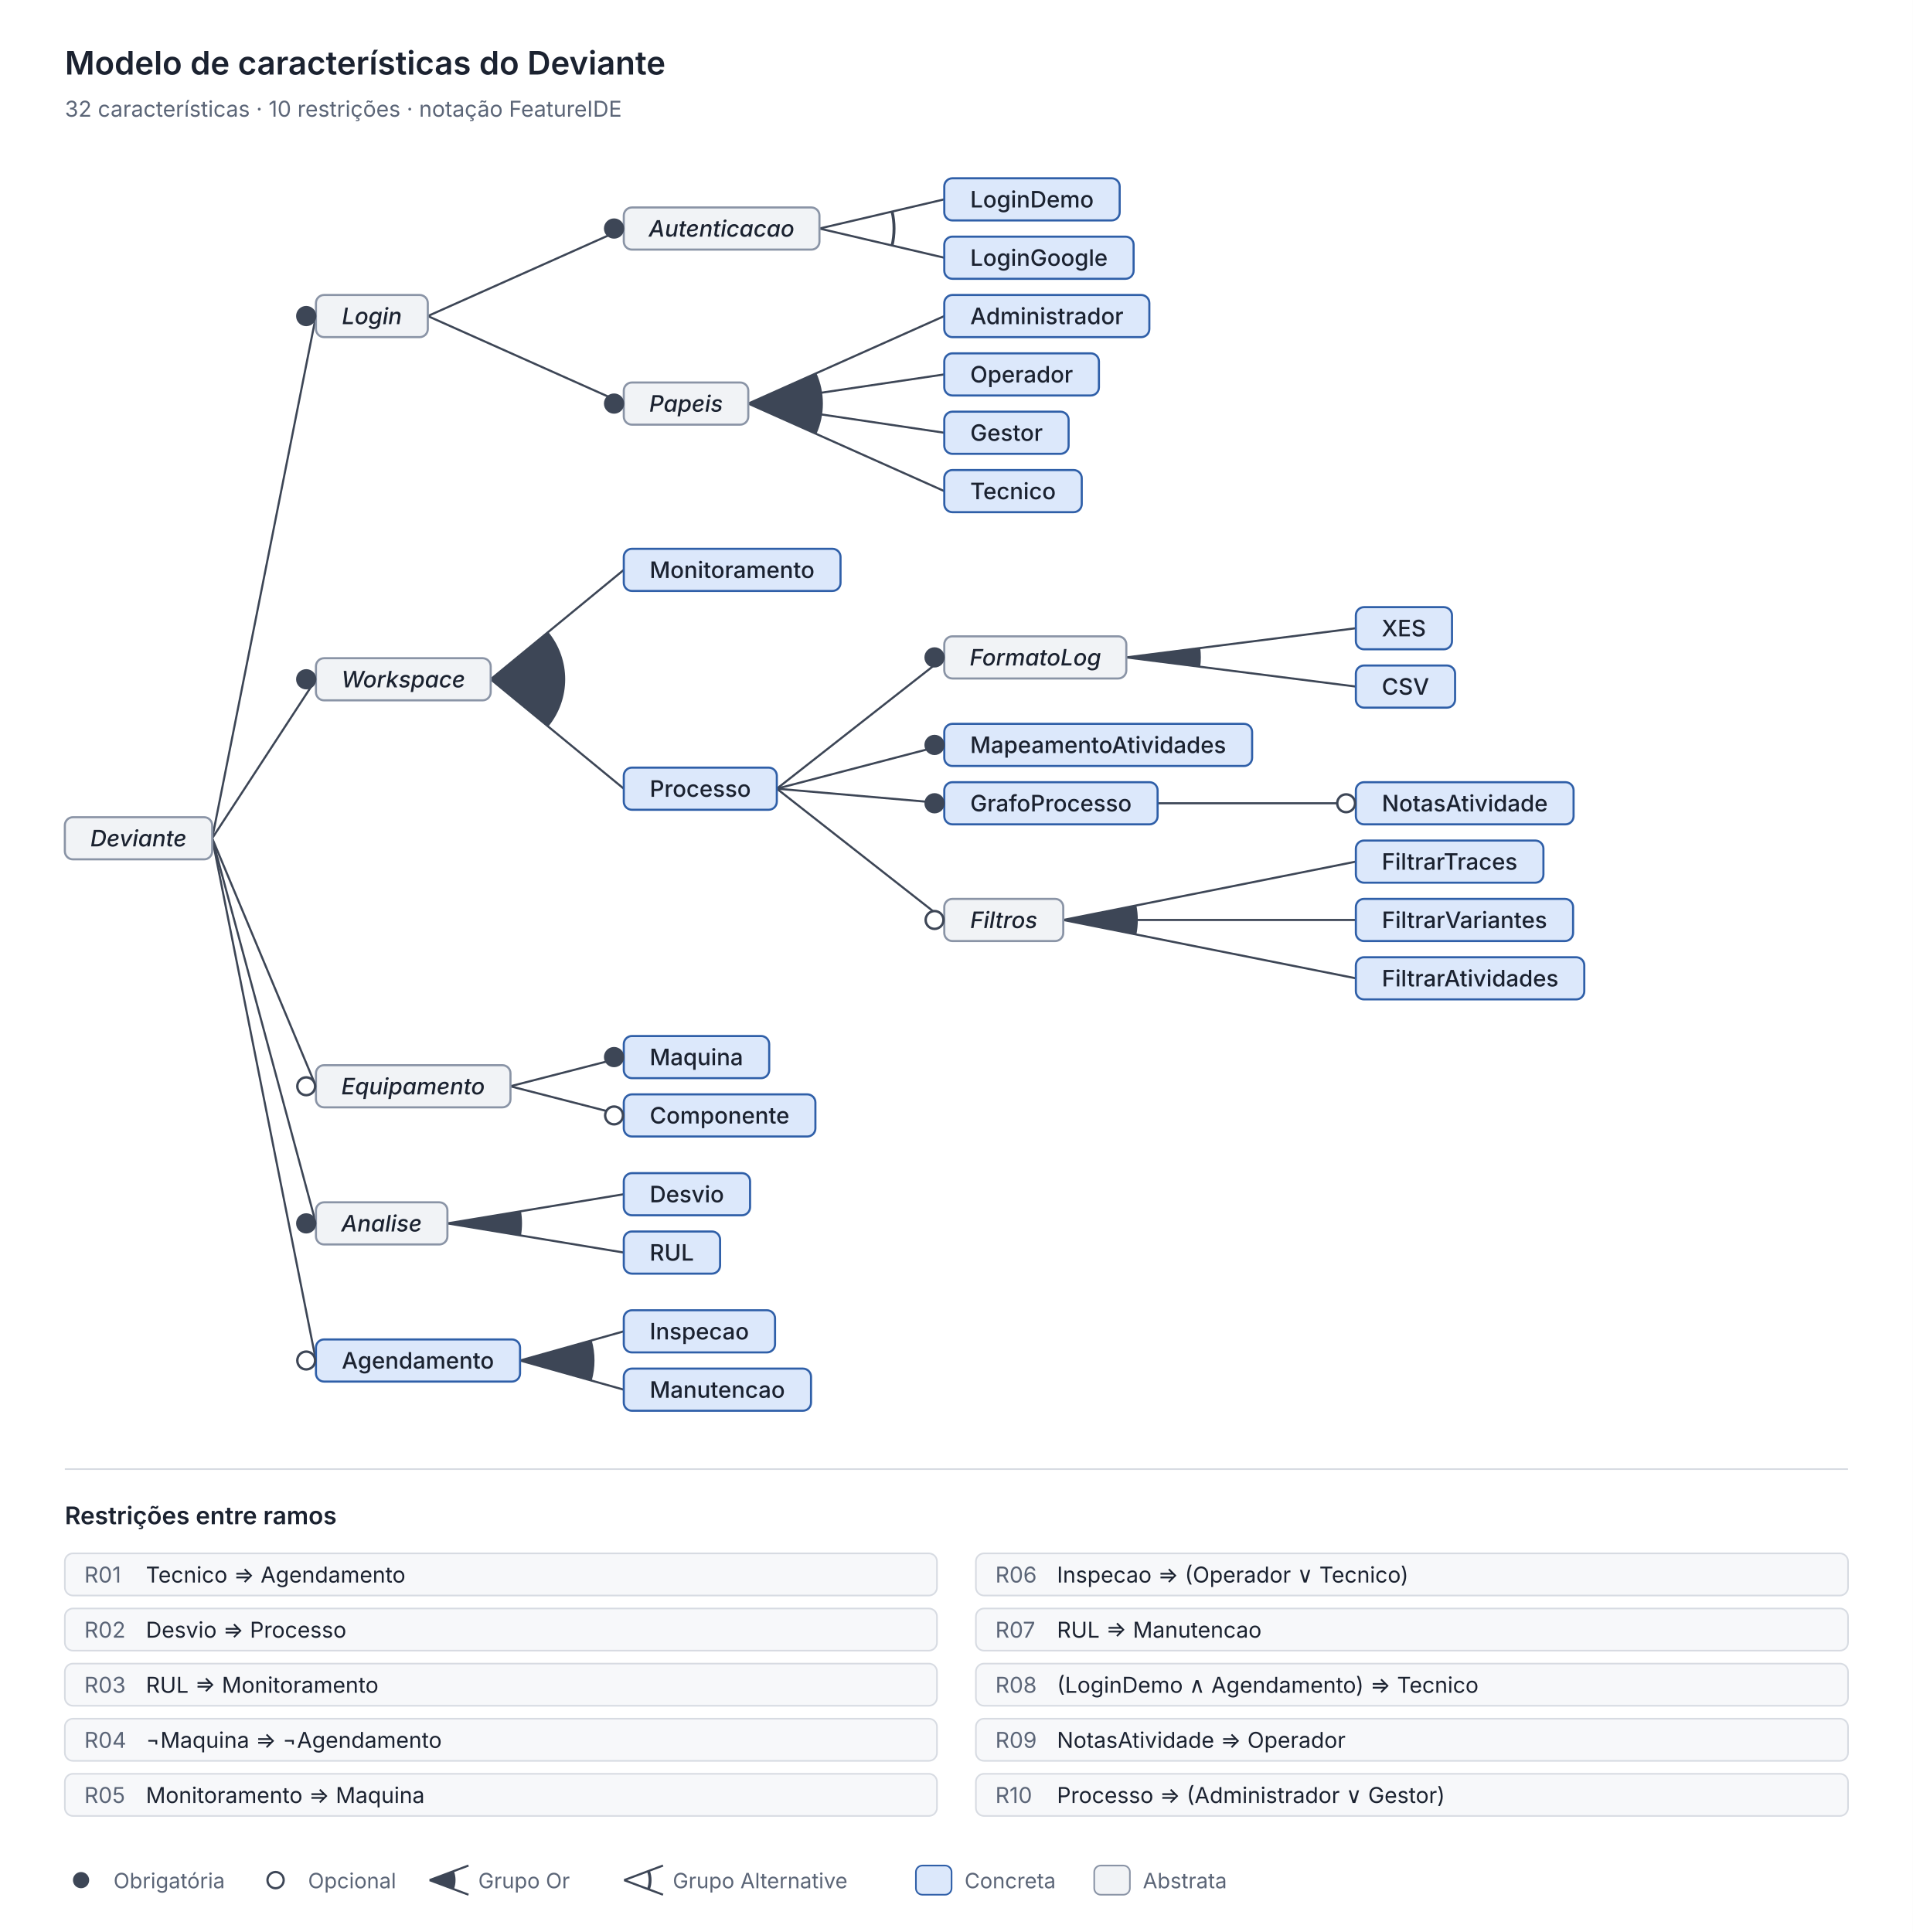
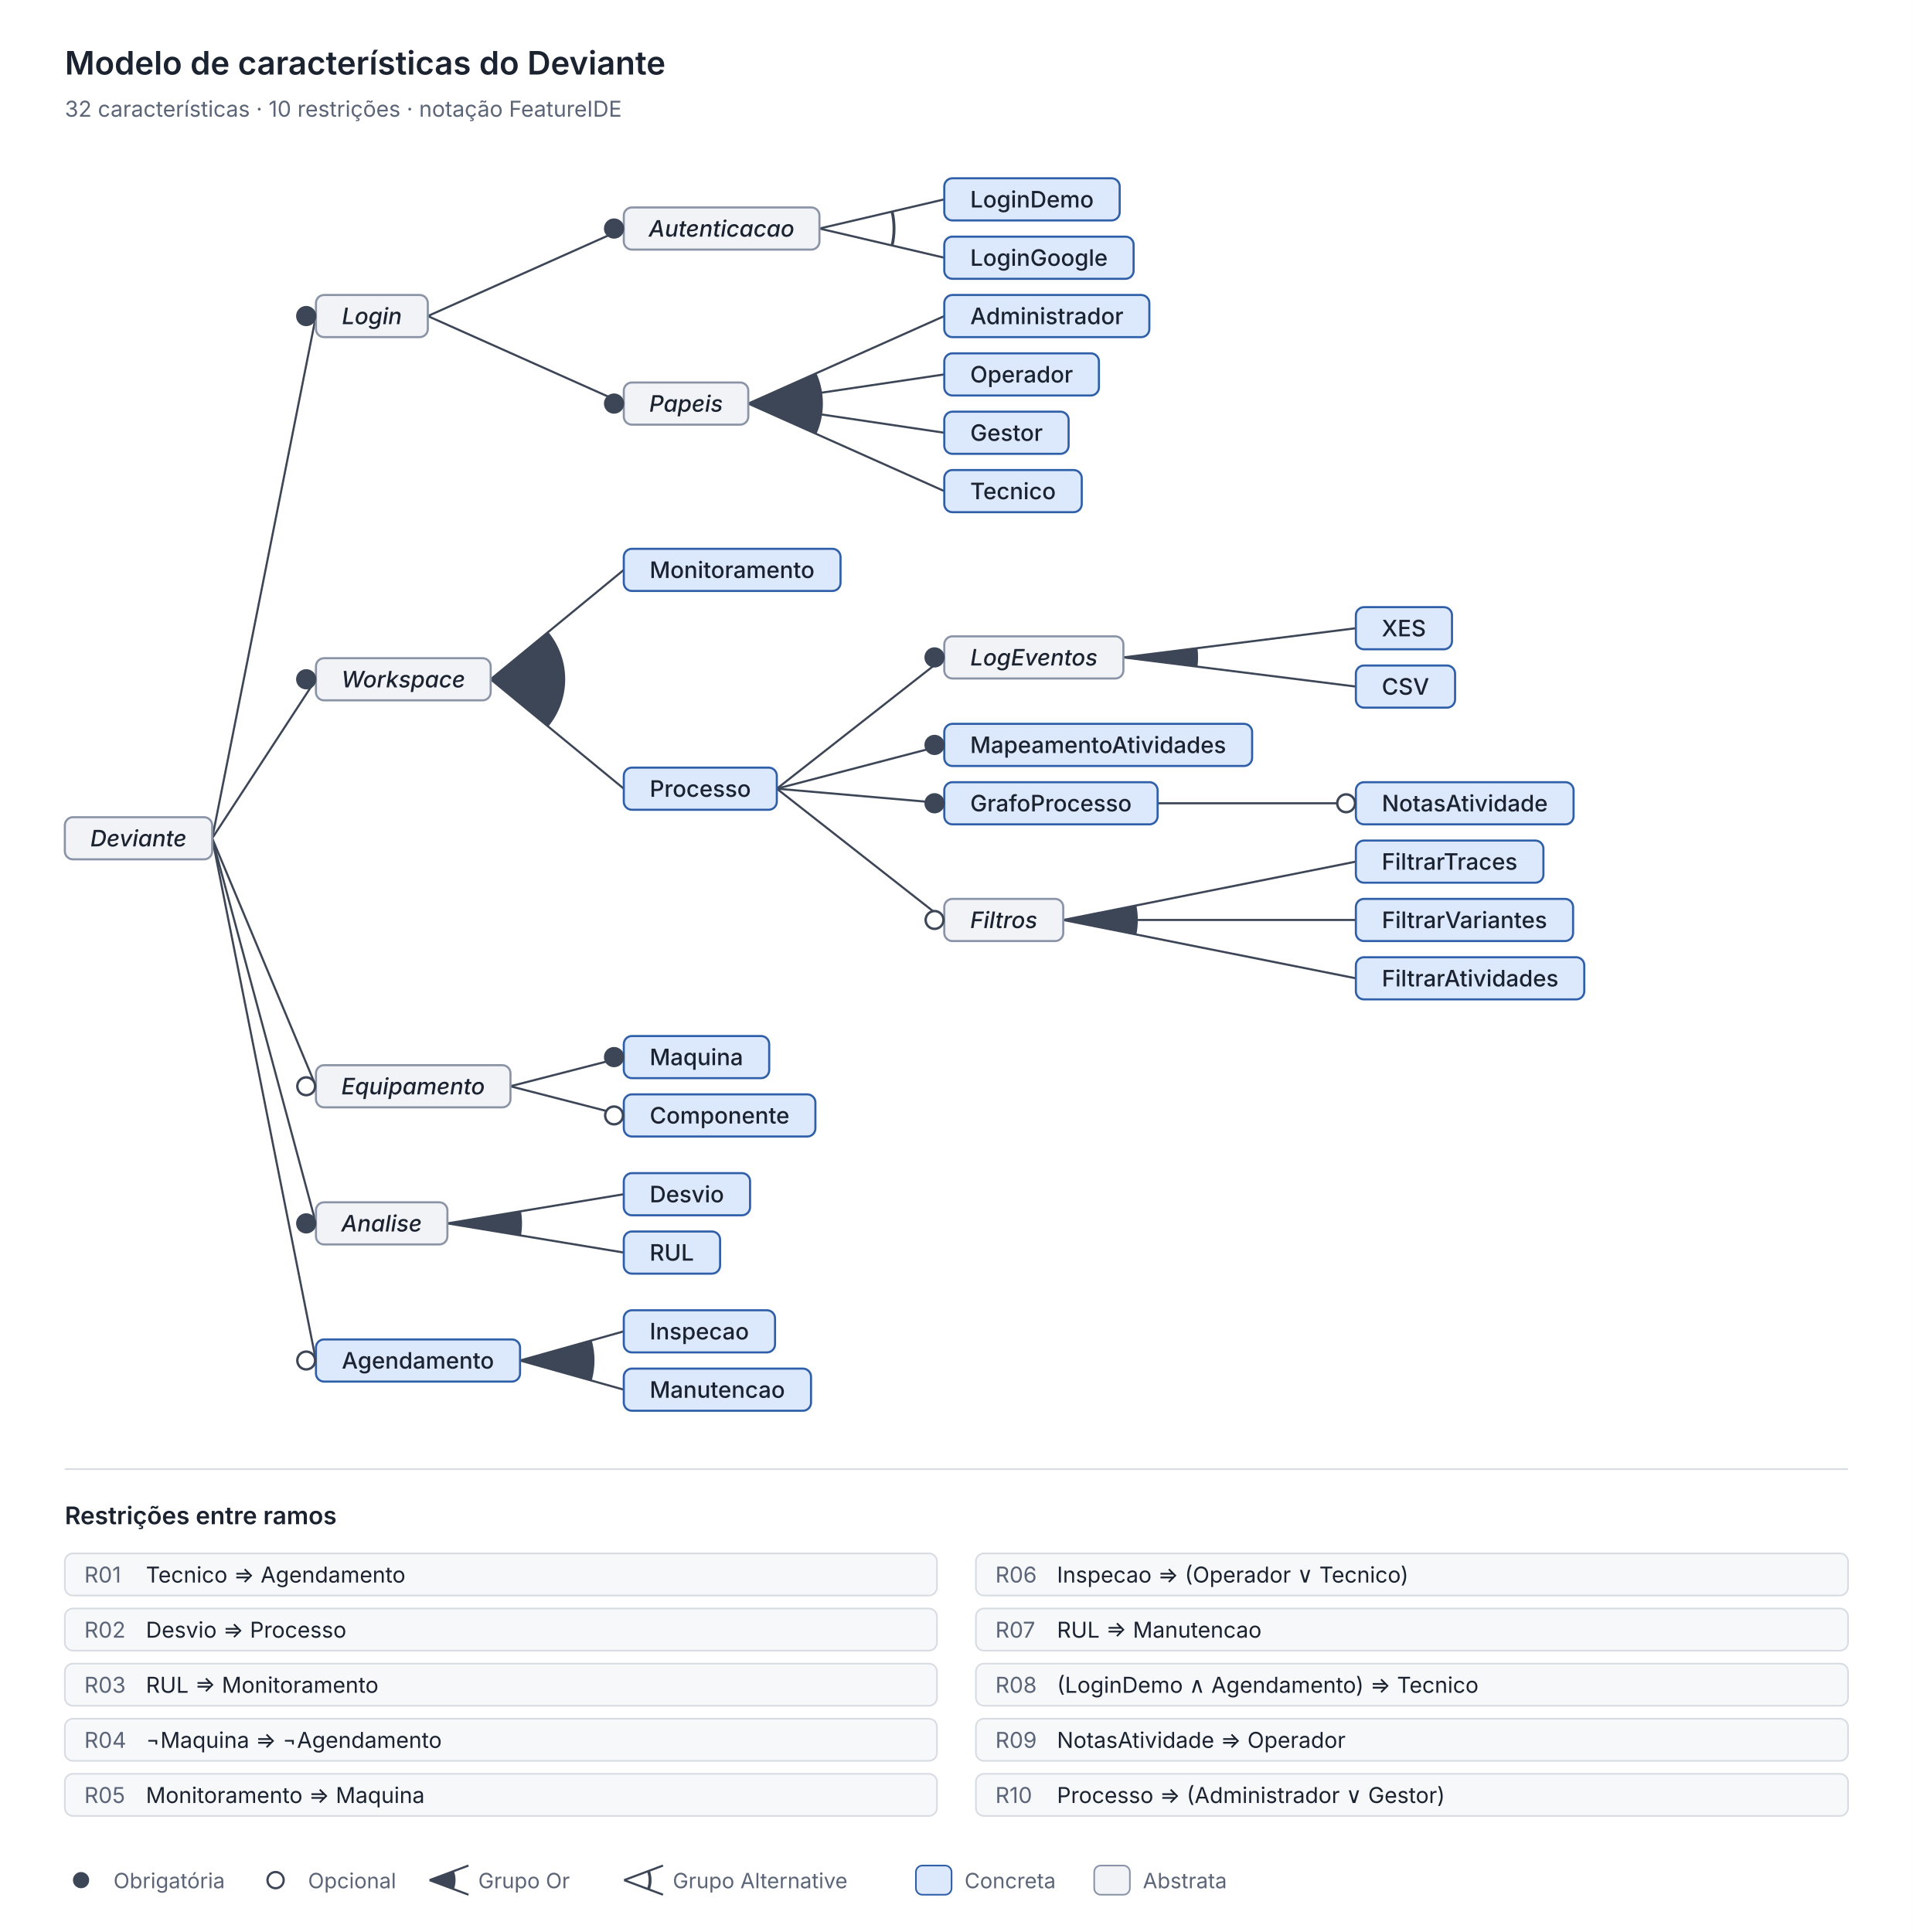
<svg xmlns="http://www.w3.org/2000/svg" width="1180" height="1192" viewBox="0 0 1180 1192" font-family="Inter, Segoe UI, Arial, sans-serif">
  <rect width="1180" height="1192" fill="#ffffff" />
  <text x="40" y="46" font-size="20" font-weight="600" fill="#1b2230">Modelo de características do Deviante</text>
  <text x="40" y="72" font-size="13.5" fill="#5b6577">32 características · 10 restrições · notação FeatureIDE</text>
  <line x1="130.9" y1="517.2" x2="194.9" y2="195.0" stroke="#3d4656" stroke-width="1.3" />
  <line x1="130.9" y1="517.2" x2="194.9" y2="419.1" stroke="#3d4656" stroke-width="1.3" />
  <line x1="130.9" y1="517.2" x2="194.9" y2="670.2" stroke="#3d4656" stroke-width="1.3" />
  <line x1="130.9" y1="517.2" x2="194.9" y2="754.8" stroke="#3d4656" stroke-width="1.3" />
  <line x1="130.9" y1="517.2" x2="194.9" y2="839.4" stroke="#3d4656" stroke-width="1.3" />
  <line x1="263.9" y1="195.0" x2="384.8" y2="141.0" stroke="#3d4656" stroke-width="1.3" />
  <line x1="263.9" y1="195.0" x2="384.8" y2="249.0" stroke="#3d4656" stroke-width="1.3" />
  <line x1="505.5" y1="141.0" x2="582.5" y2="123.0" stroke="#3d4656" stroke-width="1.3" />
  <line x1="505.5" y1="141.0" x2="582.5" y2="159.0" stroke="#3d4656" stroke-width="1.3" />
  <path d="M550.3 130.5 A46 46 0 0 1 550.3 151.5" fill="none" stroke="#3d4656" stroke-width="1.8" />
  <line x1="461.6" y1="249.0" x2="582.5" y2="195.0" stroke="#3d4656" stroke-width="1.3" />
  <line x1="461.6" y1="249.0" x2="582.5" y2="231.0" stroke="#3d4656" stroke-width="1.3" />
  <line x1="461.6" y1="249.0" x2="582.5" y2="267.0" stroke="#3d4656" stroke-width="1.3" />
  <line x1="461.6" y1="249.0" x2="582.5" y2="303.0" stroke="#3d4656" stroke-width="1.3" />
  <path d="M461.6 249.0 L503.6 230.2 A46 46 0 0 1 503.6 267.8 Z" fill="#3d4656" />
  <line x1="302.7" y1="419.1" x2="384.8" y2="351.6" stroke="#3d4656" stroke-width="1.3" />
  <line x1="302.7" y1="419.1" x2="384.8" y2="486.6" stroke="#3d4656" stroke-width="1.3" />
  <path d="M302.7 419.1 L338.2 389.9 A46 46 0 0 1 338.2 448.3 Z" fill="#3d4656" />
  <line x1="479.2" y1="486.6" x2="582.5" y2="405.6" stroke="#3d4656" stroke-width="1.3" />
  <line x1="479.2" y1="486.6" x2="582.5" y2="459.6" stroke="#3d4656" stroke-width="1.3" />
  <line x1="479.2" y1="486.6" x2="582.5" y2="495.6" stroke="#3d4656" stroke-width="1.3" />
  <line x1="479.2" y1="486.6" x2="582.5" y2="567.6" stroke="#3d4656" stroke-width="1.3" />
-   <line x1="694.8" y1="405.6" x2="836.4" y2="387.6" stroke="#3d4656" stroke-width="1.3" />
-   <line x1="694.8" y1="405.6" x2="836.4" y2="423.6" stroke="#3d4656" stroke-width="1.3" />
-   <path d="M694.8 405.6 L740.4 399.8 A46 46 0 0 1 740.4 411.4 Z" fill="#3d4656" />
+   <line x1="693.0" y1="405.6" x2="836.4" y2="387.6" stroke="#3d4656" stroke-width="1.3" />
+   <line x1="693.0" y1="405.6" x2="836.4" y2="423.6" stroke="#3d4656" stroke-width="1.3" />
+   <path d="M693.0 405.6 L738.7 399.9 A46 46 0 0 1 738.7 411.3 Z" fill="#3d4656" />
  <line x1="714.1" y1="495.6" x2="836.4" y2="495.6" stroke="#3d4656" stroke-width="1.3" />
  <line x1="655.9" y1="567.6" x2="836.4" y2="531.6" stroke="#3d4656" stroke-width="1.3" />
  <line x1="655.9" y1="567.6" x2="836.4" y2="567.6" stroke="#3d4656" stroke-width="1.3" />
  <line x1="655.9" y1="567.6" x2="836.4" y2="603.6" stroke="#3d4656" stroke-width="1.3" />
  <path d="M655.9 567.6 L701.0 558.6 A46 46 0 0 1 701.0 576.6 Z" fill="#3d4656" />
  <line x1="314.8" y1="670.2" x2="384.8" y2="652.2" stroke="#3d4656" stroke-width="1.3" />
  <line x1="314.8" y1="670.2" x2="384.8" y2="688.2" stroke="#3d4656" stroke-width="1.3" />
  <line x1="276.0" y1="754.8" x2="384.8" y2="736.8" stroke="#3d4656" stroke-width="1.3" />
  <line x1="276.0" y1="754.8" x2="384.8" y2="772.8" stroke="#3d4656" stroke-width="1.3" />
  <path d="M276.0 754.8 L321.4 747.3 A46 46 0 0 1 321.4 762.3 Z" fill="#3d4656" />
  <line x1="320.8" y1="839.4" x2="384.8" y2="821.4" stroke="#3d4656" stroke-width="1.3" />
  <line x1="320.8" y1="839.4" x2="384.8" y2="857.4" stroke="#3d4656" stroke-width="1.3" />
  <path d="M320.8 839.4 L365.0 826.9 A46 46 0 0 1 365.0 851.9 Z" fill="#3d4656" />
  <rect x="40.0" y="504.2" width="90.9" height="26" rx="5" fill="#f1f3f6" stroke="#8a94a6" stroke-width="1.3" />
  <text x="85.4" y="522.2" font-size="14" font-weight="500" text-anchor="middle" fill="#1b2230" font-style="italic">Deviante</text>
  <rect x="194.9" y="182.0" width="69.0" height="26" rx="5" fill="#f1f3f6" stroke="#8a94a6" stroke-width="1.3" />
  <text x="229.4" y="200.0" font-size="14" font-weight="500" text-anchor="middle" fill="#1b2230" font-style="italic">Login</text>
  <rect x="384.8" y="128.0" width="120.7" height="26" rx="5" fill="#f1f3f6" stroke="#8a94a6" stroke-width="1.3" />
  <text x="445.1" y="146.0" font-size="14" font-weight="500" text-anchor="middle" fill="#1b2230" font-style="italic">Autenticacao</text>
  <rect x="582.5" y="110.0" width="108.2" height="26" rx="5" fill="#dce8fb" stroke="#2f5fa8" stroke-width="1.3" />
  <text x="636.6" y="128.0" font-size="14" font-weight="500" text-anchor="middle" fill="#1b2230">LoginDemo</text>
  <rect x="582.5" y="146.0" width="116.8" height="26" rx="5" fill="#dce8fb" stroke="#2f5fa8" stroke-width="1.3" />
  <text x="640.9" y="164.0" font-size="14" font-weight="500" text-anchor="middle" fill="#1b2230">LoginGoogle</text>
  <rect x="384.8" y="236.0" width="76.8" height="26" rx="5" fill="#f1f3f6" stroke="#8a94a6" stroke-width="1.3" />
  <text x="423.2" y="254.0" font-size="14" font-weight="500" text-anchor="middle" fill="#1b2230" font-style="italic">Papeis</text>
  <rect x="582.5" y="182.0" width="126.5" height="26" rx="5" fill="#dce8fb" stroke="#2f5fa8" stroke-width="1.3" />
  <text x="645.8" y="200.0" font-size="14" font-weight="500" text-anchor="middle" fill="#1b2230">Administrador</text>
  <rect x="582.5" y="218.0" width="95.4" height="26" rx="5" fill="#dce8fb" stroke="#2f5fa8" stroke-width="1.3" />
  <text x="630.2" y="236.0" font-size="14" font-weight="500" text-anchor="middle" fill="#1b2230">Operador</text>
  <rect x="582.5" y="254.0" width="76.7" height="26" rx="5" fill="#dce8fb" stroke="#2f5fa8" stroke-width="1.3" />
  <text x="620.9" y="272.0" font-size="14" font-weight="500" text-anchor="middle" fill="#1b2230">Gestor</text>
  <rect x="582.5" y="290.0" width="84.8" height="26" rx="5" fill="#dce8fb" stroke="#2f5fa8" stroke-width="1.3" />
  <text x="624.9" y="308.0" font-size="14" font-weight="500" text-anchor="middle" fill="#1b2230">Tecnico</text>
  <rect x="194.9" y="406.1" width="107.8" height="26" rx="5" fill="#f1f3f6" stroke="#8a94a6" stroke-width="1.3" />
  <text x="248.8" y="424.1" font-size="14" font-weight="500" text-anchor="middle" fill="#1b2230" font-style="italic">Workspace</text>
  <rect x="384.8" y="338.6" width="133.7" height="26" rx="5" fill="#dce8fb" stroke="#2f5fa8" stroke-width="1.3" />
  <text x="451.6" y="356.6" font-size="14" font-weight="500" text-anchor="middle" fill="#1b2230">Monitoramento</text>
  <rect x="384.8" y="473.6" width="94.4" height="26" rx="5" fill="#dce8fb" stroke="#2f5fa8" stroke-width="1.3" />
  <text x="432.0" y="491.6" font-size="14" font-weight="500" text-anchor="middle" fill="#1b2230">Processo</text>
-   <rect x="582.5" y="392.6" width="112.3" height="26" rx="5" fill="#f1f3f6" stroke="#8a94a6" stroke-width="1.3" />
-   <text x="638.7" y="410.6" font-size="14" font-weight="500" text-anchor="middle" fill="#1b2230" font-style="italic">FormatoLog</text>
+   <rect x="582.5" y="392.6" width="110.5" height="26" rx="5" fill="#f1f3f6" stroke="#8a94a6" stroke-width="1.3" />
+   <text x="637.8" y="410.6" font-size="14" font-weight="500" text-anchor="middle" fill="#1b2230" font-style="italic">LogEventos</text>
  <rect x="836.4" y="374.6" width="59.3" height="26" rx="5" fill="#dce8fb" stroke="#2f5fa8" stroke-width="1.3" />
  <text x="866.0" y="392.6" font-size="14" font-weight="500" text-anchor="middle" fill="#1b2230">XES</text>
  <rect x="836.4" y="410.6" width="61.2" height="26" rx="5" fill="#dce8fb" stroke="#2f5fa8" stroke-width="1.3" />
  <text x="867.0" y="428.6" font-size="14" font-weight="500" text-anchor="middle" fill="#1b2230">CSV</text>
  <rect x="582.5" y="446.6" width="189.9" height="26" rx="5" fill="#dce8fb" stroke="#2f5fa8" stroke-width="1.3" />
  <text x="677.4" y="464.6" font-size="14" font-weight="500" text-anchor="middle" fill="#1b2230">MapeamentoAtividades</text>
  <rect x="582.5" y="482.6" width="131.6" height="26" rx="5" fill="#dce8fb" stroke="#2f5fa8" stroke-width="1.3" />
  <text x="648.3" y="500.6" font-size="14" font-weight="500" text-anchor="middle" fill="#1b2230">GrafoProcesso</text>
  <rect x="836.4" y="482.6" width="134.3" height="26" rx="5" fill="#dce8fb" stroke="#2f5fa8" stroke-width="1.3" />
  <text x="903.6" y="500.6" font-size="14" font-weight="500" text-anchor="middle" fill="#1b2230">NotasAtividade</text>
  <rect x="582.5" y="554.6" width="73.4" height="26" rx="5" fill="#f1f3f6" stroke="#8a94a6" stroke-width="1.3" />
  <text x="619.2" y="572.6" font-size="14" font-weight="500" text-anchor="middle" fill="#1b2230" font-style="italic">Filtros</text>
  <rect x="836.4" y="518.6" width="115.7" height="26" rx="5" fill="#dce8fb" stroke="#2f5fa8" stroke-width="1.3" />
  <text x="894.2" y="536.6" font-size="14" font-weight="500" text-anchor="middle" fill="#1b2230">FiltrarTraces</text>
  <rect x="836.4" y="554.6" width="134.0" height="26" rx="5" fill="#dce8fb" stroke="#2f5fa8" stroke-width="1.3" />
  <text x="903.4" y="572.6" font-size="14" font-weight="500" text-anchor="middle" fill="#1b2230">FiltrarVariantes</text>
  <rect x="836.4" y="590.6" width="140.9" height="26" rx="5" fill="#dce8fb" stroke="#2f5fa8" stroke-width="1.3" />
  <text x="906.9" y="608.6" font-size="14" font-weight="500" text-anchor="middle" fill="#1b2230">FiltrarAtividades</text>
  <rect x="194.9" y="657.2" width="120.0" height="26" rx="5" fill="#f1f3f6" stroke="#8a94a6" stroke-width="1.3" />
  <text x="254.8" y="675.2" font-size="14" font-weight="500" text-anchor="middle" fill="#1b2230" font-style="italic">Equipamento</text>
  <rect x="384.8" y="639.2" width="89.7" height="26" rx="5" fill="#dce8fb" stroke="#2f5fa8" stroke-width="1.3" />
  <text x="429.6" y="657.2" font-size="14" font-weight="500" text-anchor="middle" fill="#1b2230">Maquina</text>
  <rect x="384.8" y="675.2" width="118.2" height="26" rx="5" fill="#dce8fb" stroke="#2f5fa8" stroke-width="1.3" />
  <text x="443.9" y="693.2" font-size="14" font-weight="500" text-anchor="middle" fill="#1b2230">Componente</text>
  <rect x="194.9" y="741.8" width="81.1" height="26" rx="5" fill="#f1f3f6" stroke="#8a94a6" stroke-width="1.3" />
  <text x="235.4" y="759.8" font-size="14" font-weight="500" text-anchor="middle" fill="#1b2230" font-style="italic">Analise</text>
  <rect x="384.8" y="723.8" width="77.9" height="26" rx="5" fill="#dce8fb" stroke="#2f5fa8" stroke-width="1.3" />
  <text x="423.7" y="741.8" font-size="14" font-weight="500" text-anchor="middle" fill="#1b2230">Desvio</text>
  <rect x="384.8" y="759.8" width="59.4" height="26" rx="5" fill="#dce8fb" stroke="#2f5fa8" stroke-width="1.3" />
  <text x="414.4" y="777.8" font-size="14" font-weight="500" text-anchor="middle" fill="#1b2230">RUL</text>
  <rect x="194.9" y="826.4" width="125.9" height="26" rx="5" fill="#dce8fb" stroke="#2f5fa8" stroke-width="1.3" />
  <text x="257.8" y="844.4" font-size="14" font-weight="500" text-anchor="middle" fill="#1b2230">Agendamento</text>
  <rect x="384.8" y="808.4" width="93.3" height="26" rx="5" fill="#dce8fb" stroke="#2f5fa8" stroke-width="1.3" />
  <text x="431.4" y="826.4" font-size="14" font-weight="500" text-anchor="middle" fill="#1b2230">Inspecao</text>
  <rect x="384.8" y="844.4" width="115.5" height="26" rx="5" fill="#dce8fb" stroke="#2f5fa8" stroke-width="1.3" />
  <text x="442.5" y="862.4" font-size="14" font-weight="500" text-anchor="middle" fill="#1b2230">Manutencao</text>
  <circle cx="188.9" cy="195.0" r="5.5" fill="#3d4656" stroke="#3d4656" stroke-width="1.5" />
  <circle cx="188.9" cy="419.1" r="5.5" fill="#3d4656" stroke="#3d4656" stroke-width="1.5" />
  <circle cx="188.9" cy="670.2" r="5.5" fill="#ffffff" stroke="#3d4656" stroke-width="1.5" />
  <circle cx="188.9" cy="754.8" r="5.5" fill="#3d4656" stroke="#3d4656" stroke-width="1.5" />
  <circle cx="188.9" cy="839.4" r="5.5" fill="#ffffff" stroke="#3d4656" stroke-width="1.5" />
  <circle cx="378.8" cy="141.0" r="5.5" fill="#3d4656" stroke="#3d4656" stroke-width="1.5" />
  <circle cx="378.8" cy="249.0" r="5.5" fill="#3d4656" stroke="#3d4656" stroke-width="1.5" />
  <circle cx="576.5" cy="405.6" r="5.5" fill="#3d4656" stroke="#3d4656" stroke-width="1.5" />
  <circle cx="576.5" cy="459.6" r="5.5" fill="#3d4656" stroke="#3d4656" stroke-width="1.5" />
  <circle cx="576.5" cy="495.6" r="5.5" fill="#3d4656" stroke="#3d4656" stroke-width="1.5" />
  <circle cx="576.5" cy="567.6" r="5.5" fill="#ffffff" stroke="#3d4656" stroke-width="1.5" />
  <circle cx="830.4" cy="495.6" r="5.5" fill="#ffffff" stroke="#3d4656" stroke-width="1.5" />
  <circle cx="378.8" cy="652.2" r="5.5" fill="#3d4656" stroke="#3d4656" stroke-width="1.5" />
  <circle cx="378.8" cy="688.2" r="5.5" fill="#ffffff" stroke="#3d4656" stroke-width="1.5" />
  <line x1="40" y1="906.4" x2="1140" y2="906.4" stroke="#d7dbe2" />
  <text x="40" y="940.4" font-size="15" font-weight="600" fill="#1b2230">Restrições entre ramos</text>
  <rect x="40.0" y="958.4" width="538.0" height="26" rx="5" fill="#f7f8fa" stroke="#d7dbe2" />
  <text x="52.0" y="976.4" font-size="13.5" fill="#5b6577">R01</text>
  <text x="90.0" y="976.4" font-size="13.5" fill="#1b2230">Tecnico ⇒ Agendamento</text>
  <rect x="40.0" y="992.4" width="538.0" height="26" rx="5" fill="#f7f8fa" stroke="#d7dbe2" />
  <text x="52.0" y="1010.4" font-size="13.5" fill="#5b6577">R02</text>
  <text x="90.0" y="1010.4" font-size="13.5" fill="#1b2230">Desvio ⇒ Processo</text>
  <rect x="40.0" y="1026.4" width="538.0" height="26" rx="5" fill="#f7f8fa" stroke="#d7dbe2" />
  <text x="52.0" y="1044.4" font-size="13.5" fill="#5b6577">R03</text>
  <text x="90.0" y="1044.4" font-size="13.5" fill="#1b2230">RUL ⇒ Monitoramento</text>
  <rect x="40.0" y="1060.4" width="538.0" height="26" rx="5" fill="#f7f8fa" stroke="#d7dbe2" />
  <text x="52.0" y="1078.4" font-size="13.5" fill="#5b6577">R04</text>
  <text x="90.0" y="1078.4" font-size="13.5" fill="#1b2230">¬Maquina ⇒ ¬Agendamento</text>
  <rect x="40.0" y="1094.4" width="538.0" height="26" rx="5" fill="#f7f8fa" stroke="#d7dbe2" />
  <text x="52.0" y="1112.4" font-size="13.5" fill="#5b6577">R05</text>
  <text x="90.0" y="1112.4" font-size="13.5" fill="#1b2230">Monitoramento ⇒ Maquina</text>
  <rect x="602.0" y="958.4" width="538.0" height="26" rx="5" fill="#f7f8fa" stroke="#d7dbe2" />
  <text x="614.0" y="976.4" font-size="13.5" fill="#5b6577">R06</text>
  <text x="652.0" y="976.4" font-size="13.5" fill="#1b2230">Inspecao ⇒ (Operador ∨ Tecnico)</text>
  <rect x="602.0" y="992.4" width="538.0" height="26" rx="5" fill="#f7f8fa" stroke="#d7dbe2" />
  <text x="614.0" y="1010.4" font-size="13.5" fill="#5b6577">R07</text>
  <text x="652.0" y="1010.4" font-size="13.5" fill="#1b2230">RUL ⇒ Manutencao</text>
  <rect x="602.0" y="1026.4" width="538.0" height="26" rx="5" fill="#f7f8fa" stroke="#d7dbe2" />
  <text x="614.0" y="1044.4" font-size="13.5" fill="#5b6577">R08</text>
  <text x="652.0" y="1044.4" font-size="13.5" fill="#1b2230">(LoginDemo ∧ Agendamento) ⇒ Tecnico</text>
  <rect x="602.0" y="1060.4" width="538.0" height="26" rx="5" fill="#f7f8fa" stroke="#d7dbe2" />
  <text x="614.0" y="1078.4" font-size="13.5" fill="#5b6577">R09</text>
  <text x="652.0" y="1078.4" font-size="13.5" fill="#1b2230">NotasAtividade ⇒ Operador</text>
  <rect x="602.0" y="1094.4" width="538.0" height="26" rx="5" fill="#f7f8fa" stroke="#d7dbe2" />
  <text x="614.0" y="1112.4" font-size="13.5" fill="#5b6577">R10</text>
  <text x="652.0" y="1112.4" font-size="13.5" fill="#1b2230">Processo ⇒ (Administrador ∨ Gestor)</text>
  <circle cx="50" cy="1160" r="5" fill="#3d4656" />
  <text x="70" y="1165" font-size="13" fill="#5b6577">Obrigatória</text>
  <circle cx="170" cy="1160" r="5" fill="#fff" stroke="#3d4656" stroke-width="1.4" />
  <text x="190" y="1165" font-size="13" fill="#5b6577">Opcional</text>
  <path d="M265 1160 L289 1151 M265 1160 L289 1169" stroke="#3d4656" stroke-width="1.3" />
  <path d="M265.0 1160.0 L280.0 1154.4 A16 16 0 0 1 280.0 1165.6 Z" fill="#3d4656" />
  <text x="295" y="1165" font-size="13" fill="#5b6577">Grupo Or</text>
  <path d="M385 1160 L409 1151 M385 1160 L409 1169" stroke="#3d4656" stroke-width="1.3" />
  <path d="M400.0 1154.4 A16 16 0 0 1 400.0 1165.6" fill="none" stroke="#3d4656" stroke-width="1.8" />
  <text x="415" y="1165" font-size="13" fill="#5b6577">Grupo Alternative</text>
  <rect x="565" y="1151" width="22" height="18" rx="4" fill="#dce8fb" stroke="#2f5fa8" />
  <text x="595" y="1165" font-size="13" fill="#5b6577">Concreta</text>
  <rect x="675" y="1151" width="22" height="18" rx="4" fill="#f1f3f6" stroke="#8a94a6" />
  <text x="705" y="1165" font-size="13" fill="#5b6577">Abstrata</text>
</svg>
